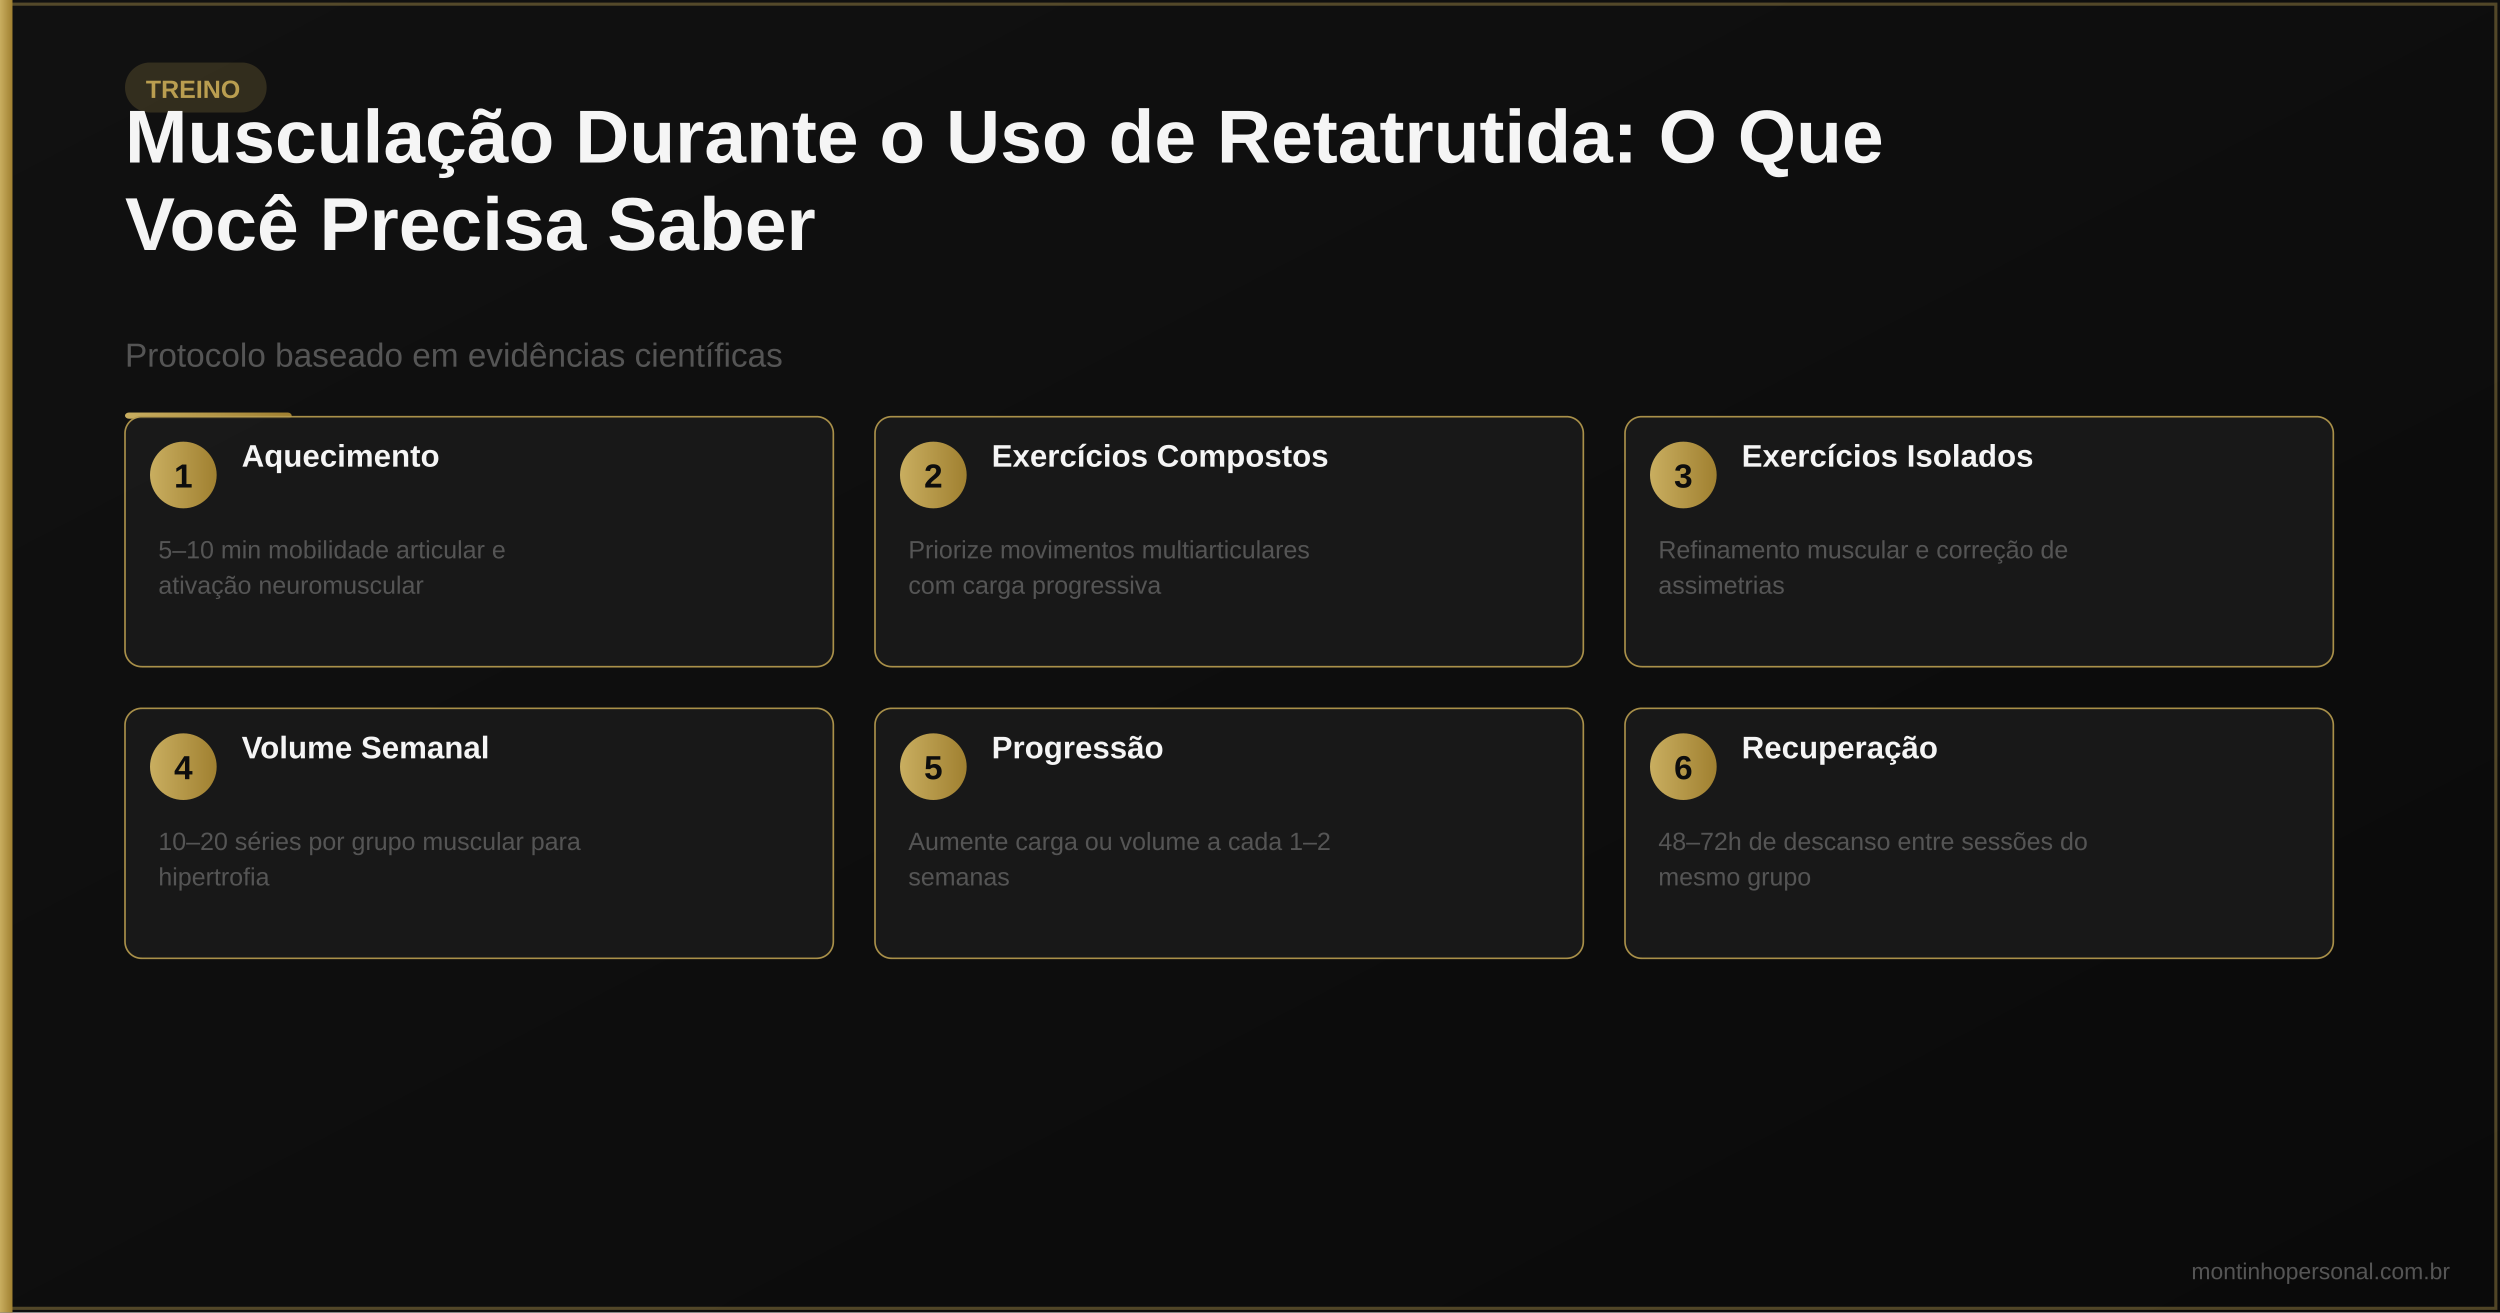
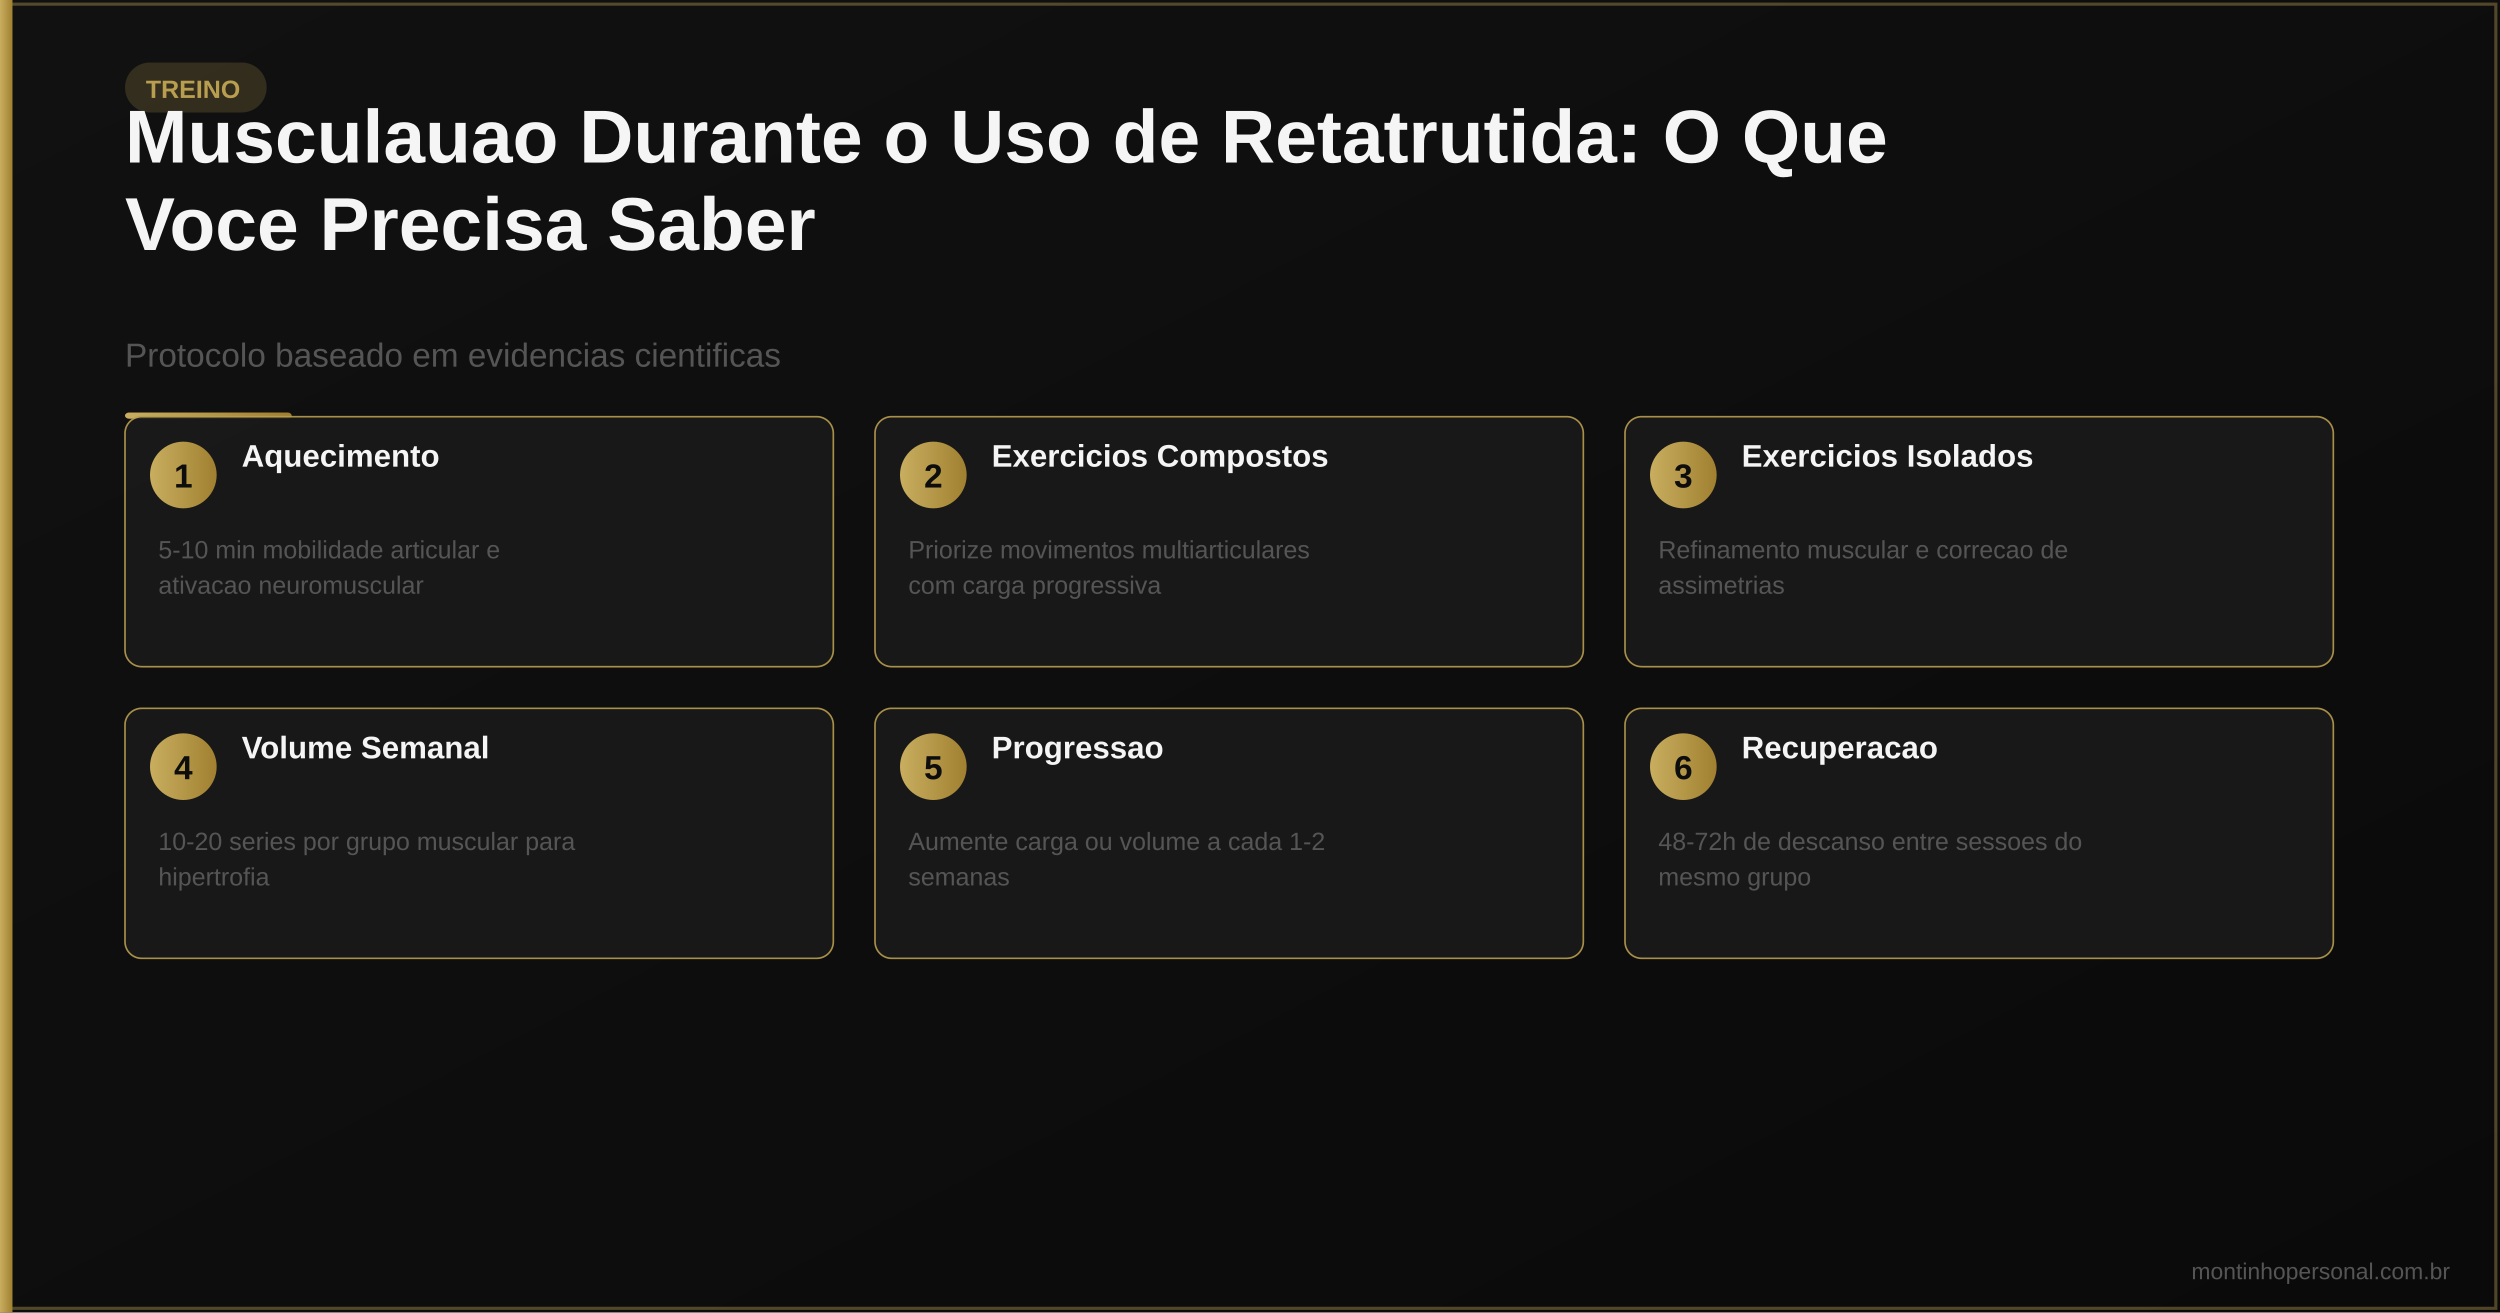
- <svg xmlns="http://www.w3.org/2000/svg" viewBox="0 0 1200 630" width="1200" height="630" role="img" aria-label="Musculação Durante o Uso de Retatrutida: O Que Você Precisa Saber">
+ <svg xmlns="http://www.w3.org/2000/svg" viewBox="0 0 1200 630" width="1200" height="630" role="img" aria-label="Musculauao Durante o Uso de Retatrutida: O Que Voce Precisa Saber">
  <defs>
    <linearGradient id="bg" x1="0" y1="0" x2="1" y2="1">
      <stop offset="0%" stop-color="#111111" />
      <stop offset="100%" stop-color="#0a0a0a" />
    </linearGradient>
    <linearGradient id="gold" x1="0" y1="0" x2="1" y2="0">
      <stop offset="0%" stop-color="#C9AE60" />
      <stop offset="100%" stop-color="#A08030" />
    </linearGradient>
  </defs>
  <rect width="1200" height="630" fill="url(#bg)" />
  <rect x="2" y="2" width="1196" height="626" fill="none" stroke="#BA9E50" stroke-width="1.5" opacity="0.4" />
  <rect x="0" y="0" width="6" height="630" fill="url(#gold)" />
  <text x="1176" y="614" font-family="Arial,sans-serif" font-size="11" fill="#555555" text-anchor="end">montinhopersonal.com.br</text>
  <rect x="60" y="30" width="68" height="24" rx="12" fill="#BA9E50" opacity="0.2" />
  <text x="70" y="47" font-family="Arial,sans-serif" font-size="12" fill="#BA9E50" font-weight="bold">TREINO</text>
-   <text x="60" y="78" font-family="Arial,sans-serif" font-size="36" fill="#F5F5F5" font-weight="bold">Musculação Durante o Uso de Retatrutida: O Que</text>
-   <text x="60" y="120" font-family="Arial,sans-serif" font-size="36" fill="#F5F5F5" font-weight="bold">Você Precisa Saber</text>
-   <text x="60" y="176" font-family="Arial,sans-serif" font-size="16" fill="#555555">Protocolo baseado em evidências científicas</text>
+   <text x="60" y="78" font-family="Arial,sans-serif" font-size="36" fill="#F5F5F5" font-weight="bold">Musculauao Durante o Uso de Retatrutida: O Que</text>
+   <text x="60" y="120" font-family="Arial,sans-serif" font-size="36" fill="#F5F5F5" font-weight="bold">Voce Precisa Saber</text>
+   <text x="60" y="176" font-family="Arial,sans-serif" font-size="16" fill="#555555">Protocolo baseado em evidencias cientificas</text>
  <rect x="60" y="198" width="80" height="3" rx="2" fill="url(#gold)" />
  <rect x="60" y="200" width="340" height="120" rx="8" fill="#1a1a1a" stroke="#BA9E50" stroke-width="0.8" opacity="0.9" />
  <circle cx="88" cy="228" r="16" fill="url(#gold)" />
  <text x="88" y="234" font-family="Arial,sans-serif" font-size="16" fill="#0d0d0d" text-anchor="middle" font-weight="bold">1</text>
  <text x="116" y="224" font-family="Arial,sans-serif" font-size="15" fill="#F5F5F5" font-weight="bold">Aquecimento</text>
-   <text x="76" y="268" font-family="Arial,sans-serif" font-size="12" fill="#555555">5–10 min mobilidade articular e</text>
-   <text x="76" y="285" font-family="Arial,sans-serif" font-size="12" fill="#555555">ativação neuromuscular</text>
+   <text x="76" y="268" font-family="Arial,sans-serif" font-size="12" fill="#555555">5-10 min mobilidade articular e</text>
+   <text x="76" y="285" font-family="Arial,sans-serif" font-size="12" fill="#555555">ativacao neuromuscular</text>
  <rect x="420" y="200" width="340" height="120" rx="8" fill="#1a1a1a" stroke="#BA9E50" stroke-width="0.8" opacity="0.9" />
  <circle cx="448" cy="228" r="16" fill="url(#gold)" />
  <text x="448" y="234" font-family="Arial,sans-serif" font-size="16" fill="#0d0d0d" text-anchor="middle" font-weight="bold">2</text>
-   <text x="476" y="224" font-family="Arial,sans-serif" font-size="15" fill="#F5F5F5" font-weight="bold">Exercícios Compostos</text>
+   <text x="476" y="224" font-family="Arial,sans-serif" font-size="15" fill="#F5F5F5" font-weight="bold">Exercicios Compostos</text>
  <text x="436" y="268" font-family="Arial,sans-serif" font-size="12" fill="#555555">Priorize movimentos multiarticulares</text>
  <text x="436" y="285" font-family="Arial,sans-serif" font-size="12" fill="#555555">com carga progressiva</text>
  <rect x="780" y="200" width="340" height="120" rx="8" fill="#1a1a1a" stroke="#BA9E50" stroke-width="0.8" opacity="0.9" />
  <circle cx="808" cy="228" r="16" fill="url(#gold)" />
  <text x="808" y="234" font-family="Arial,sans-serif" font-size="16" fill="#0d0d0d" text-anchor="middle" font-weight="bold">3</text>
-   <text x="836" y="224" font-family="Arial,sans-serif" font-size="15" fill="#F5F5F5" font-weight="bold">Exercícios Isolados</text>
-   <text x="796" y="268" font-family="Arial,sans-serif" font-size="12" fill="#555555">Refinamento muscular e correção de</text>
+   <text x="836" y="224" font-family="Arial,sans-serif" font-size="15" fill="#F5F5F5" font-weight="bold">Exercicios Isolados</text>
+   <text x="796" y="268" font-family="Arial,sans-serif" font-size="12" fill="#555555">Refinamento muscular e correcao de</text>
  <text x="796" y="285" font-family="Arial,sans-serif" font-size="12" fill="#555555">assimetrias</text>
  <rect x="60" y="340" width="340" height="120" rx="8" fill="#1a1a1a" stroke="#BA9E50" stroke-width="0.8" opacity="0.9" />
  <circle cx="88" cy="368" r="16" fill="url(#gold)" />
  <text x="88" y="374" font-family="Arial,sans-serif" font-size="16" fill="#0d0d0d" text-anchor="middle" font-weight="bold">4</text>
  <text x="116" y="364" font-family="Arial,sans-serif" font-size="15" fill="#F5F5F5" font-weight="bold">Volume Semanal</text>
-   <text x="76" y="408" font-family="Arial,sans-serif" font-size="12" fill="#555555">10–20 séries por grupo muscular para</text>
+   <text x="76" y="408" font-family="Arial,sans-serif" font-size="12" fill="#555555">10-20 series por grupo muscular para</text>
  <text x="76" y="425" font-family="Arial,sans-serif" font-size="12" fill="#555555">hipertrofia</text>
  <rect x="420" y="340" width="340" height="120" rx="8" fill="#1a1a1a" stroke="#BA9E50" stroke-width="0.8" opacity="0.9" />
  <circle cx="448" cy="368" r="16" fill="url(#gold)" />
  <text x="448" y="374" font-family="Arial,sans-serif" font-size="16" fill="#0d0d0d" text-anchor="middle" font-weight="bold">5</text>
-   <text x="476" y="364" font-family="Arial,sans-serif" font-size="15" fill="#F5F5F5" font-weight="bold">Progressão</text>
-   <text x="436" y="408" font-family="Arial,sans-serif" font-size="12" fill="#555555">Aumente carga ou volume a cada 1–2</text>
+   <text x="476" y="364" font-family="Arial,sans-serif" font-size="15" fill="#F5F5F5" font-weight="bold">Progressao</text>
+   <text x="436" y="408" font-family="Arial,sans-serif" font-size="12" fill="#555555">Aumente carga ou volume a cada 1-2</text>
  <text x="436" y="425" font-family="Arial,sans-serif" font-size="12" fill="#555555">semanas</text>
  <rect x="780" y="340" width="340" height="120" rx="8" fill="#1a1a1a" stroke="#BA9E50" stroke-width="0.8" opacity="0.9" />
  <circle cx="808" cy="368" r="16" fill="url(#gold)" />
  <text x="808" y="374" font-family="Arial,sans-serif" font-size="16" fill="#0d0d0d" text-anchor="middle" font-weight="bold">6</text>
-   <text x="836" y="364" font-family="Arial,sans-serif" font-size="15" fill="#F5F5F5" font-weight="bold">Recuperação</text>
-   <text x="796" y="408" font-family="Arial,sans-serif" font-size="12" fill="#555555">48–72h de descanso entre sessões do</text>
+   <text x="836" y="364" font-family="Arial,sans-serif" font-size="15" fill="#F5F5F5" font-weight="bold">Recuperacao</text>
+   <text x="796" y="408" font-family="Arial,sans-serif" font-size="12" fill="#555555">48-72h de descanso entre sessoes do</text>
  <text x="796" y="425" font-family="Arial,sans-serif" font-size="12" fill="#555555">mesmo grupo</text>
</svg>
